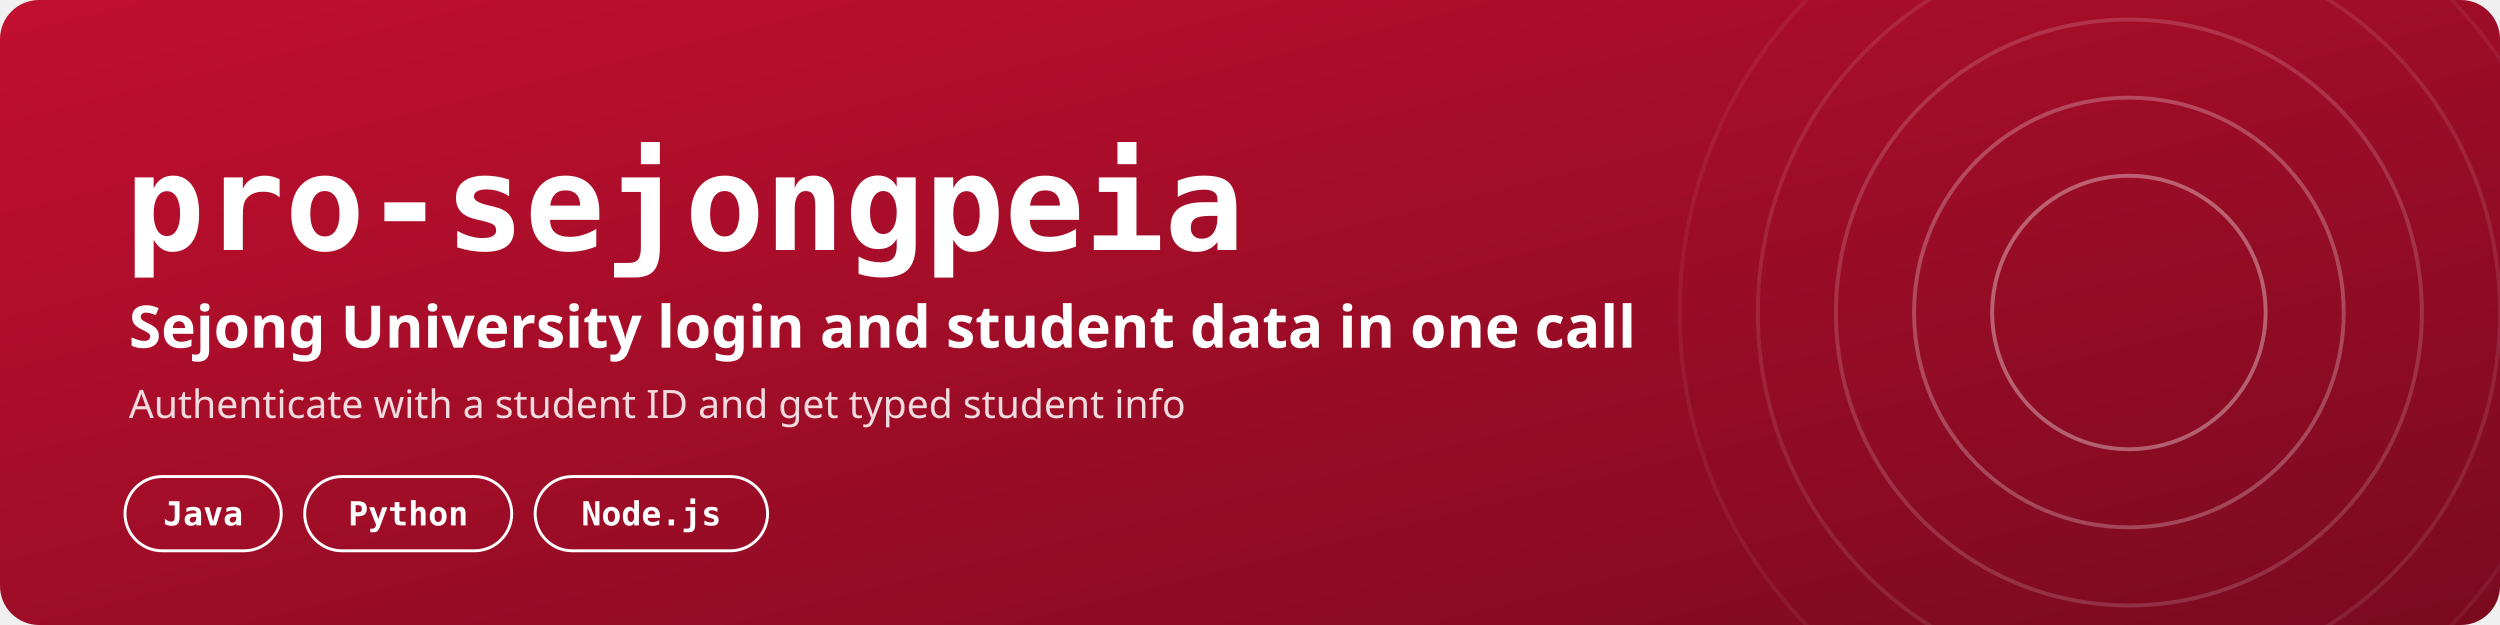
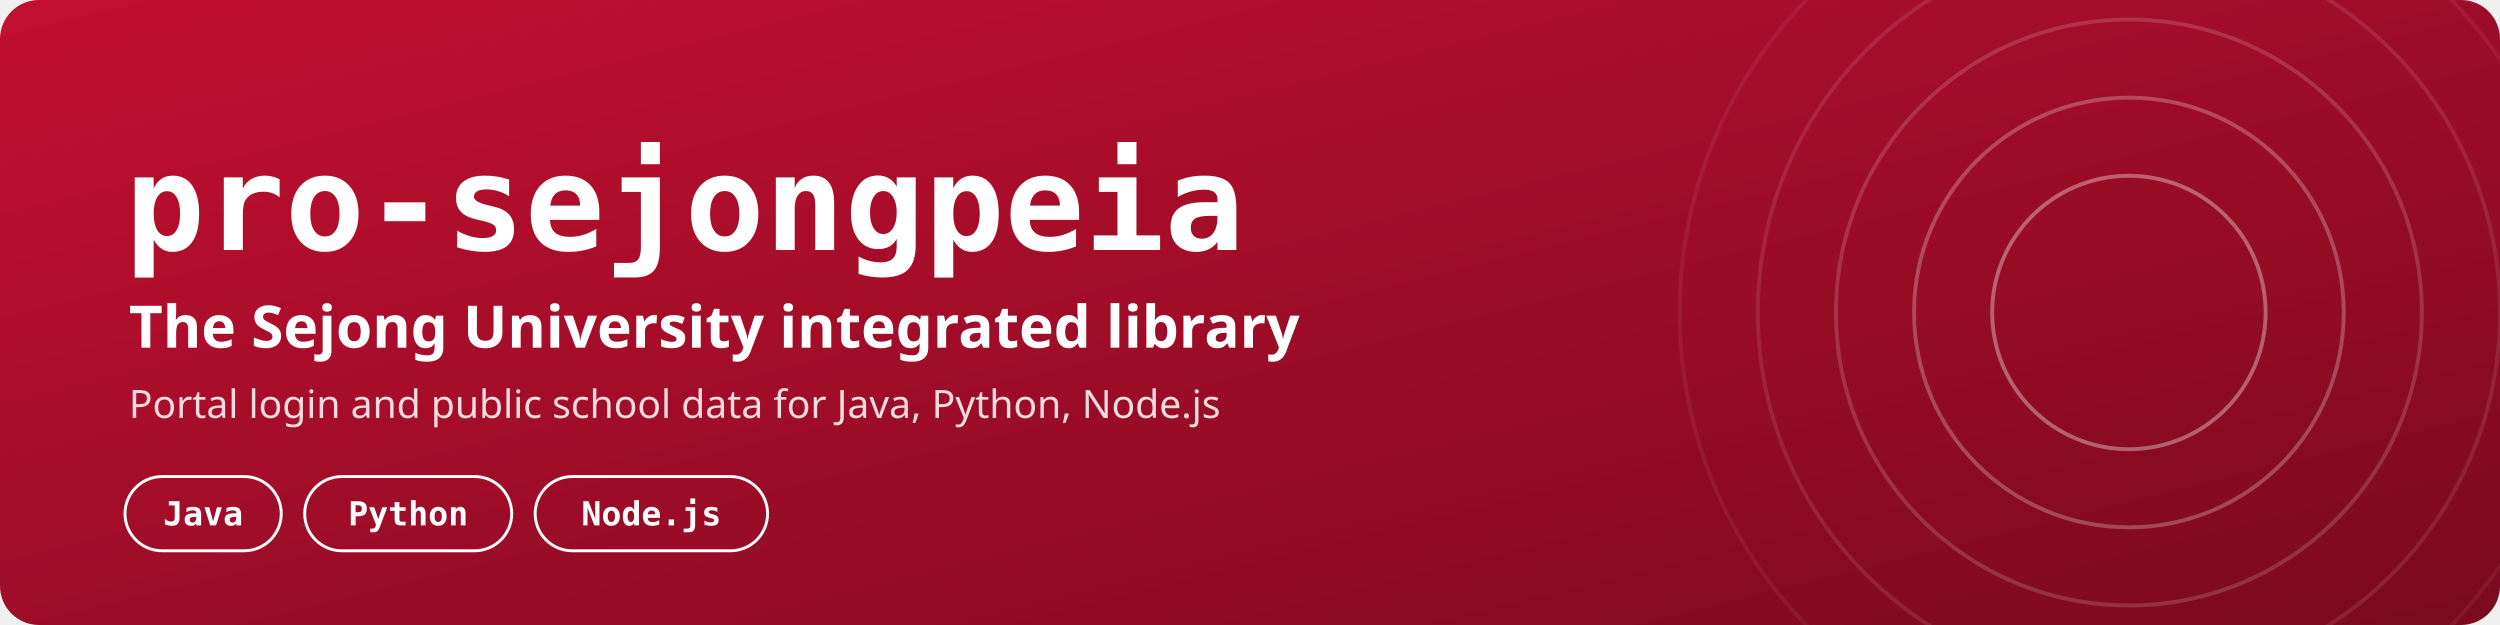
<svg xmlns="http://www.w3.org/2000/svg" width="1280" height="320" viewBox="0 0 1280 320" role="img" aria-label="pro-sejongpeia">
  <defs>
    <linearGradient id="g" x1="0" y1="0" x2="1" y2="1">
      <stop offset="0" stop-color="#C20F2F" />
      <stop offset="1" stop-color="#7A0A1F" />
    </linearGradient>
  </defs>
  <rect width="1280" height="320" rx="20" fill="url(#g)" />
  <circle cx="1090" cy="160" r="70" fill="none" stroke="#fff" stroke-opacity="0.35" stroke-width="2" />
  <circle cx="1090" cy="160" r="110" fill="none" stroke="#fff" stroke-opacity="0.25" stroke-width="2" />
  <circle cx="1090" cy="160" r="150" fill="none" stroke="#fff" stroke-opacity="0.16" stroke-width="2" />
  <circle cx="1090" cy="160" r="190" fill="none" stroke="#fff" stroke-opacity="0.1" stroke-width="2" />
  <circle cx="1090" cy="160" r="230" fill="none" stroke="#fff" stroke-opacity="0.06" stroke-width="2" />
  <text x="64" y="128" font-family="ui-monospace,'SF Mono',Menlo,Consolas,monospace" font-size="68" font-weight="800" fill="#fff">pro-sejongpeia</text>
-   <text x="66" y="178" font-family="'Apple SD Gothic Neo','Noto Sans KR','Malgun Gothic','Segoe UI',system-ui,sans-serif" font-size="30" font-weight="700" fill="#fff">Sejong University login and student data in one call</text>
-   <text x="66" y="214" font-family="'Apple SD Gothic Neo','Noto Sans KR','Malgun Gothic','Segoe UI',system-ui,sans-serif" font-size="20" fill="#fff" fill-opacity=".85">Authenticate with a student ID and get typed student info</text>
+   <text x="66" y="178" font-family="'Apple SD Gothic Neo','Noto Sans KR','Malgun Gothic','Segoe UI',system-ui,sans-serif" font-size="30" font-weight="700" fill="#fff">The Sejong University integrated library</text>
+   <text x="66" y="214" font-family="'Apple SD Gothic Neo','Noto Sans KR','Malgun Gothic','Segoe UI',system-ui,sans-serif" font-size="20" fill="#fff" fill-opacity=".85">Portal login and public school data for Java, Python, Node.js</text>
  <rect x="64" y="244" width="80" height="38" rx="19" fill="none" stroke="#fff" stroke-width="1.5" />
  <text x="104.0" y="269" font-family="ui-monospace,'SF Mono',Menlo,Consolas,monospace" font-size="17" font-weight="700" fill="#fff" text-anchor="middle">Java</text>
  <rect x="156" y="244" width="106" height="38" rx="19" fill="none" stroke="#fff" stroke-width="1.5" />
  <text x="209.0" y="269" font-family="ui-monospace,'SF Mono',Menlo,Consolas,monospace" font-size="17" font-weight="700" fill="#fff" text-anchor="middle">Python</text>
  <rect x="274" y="244" width="119" height="38" rx="19" fill="none" stroke="#fff" stroke-width="1.5" />
  <text x="333.5" y="269" font-family="ui-monospace,'SF Mono',Menlo,Consolas,monospace" font-size="17" font-weight="700" fill="#fff" text-anchor="middle">Node.js</text>
</svg>
